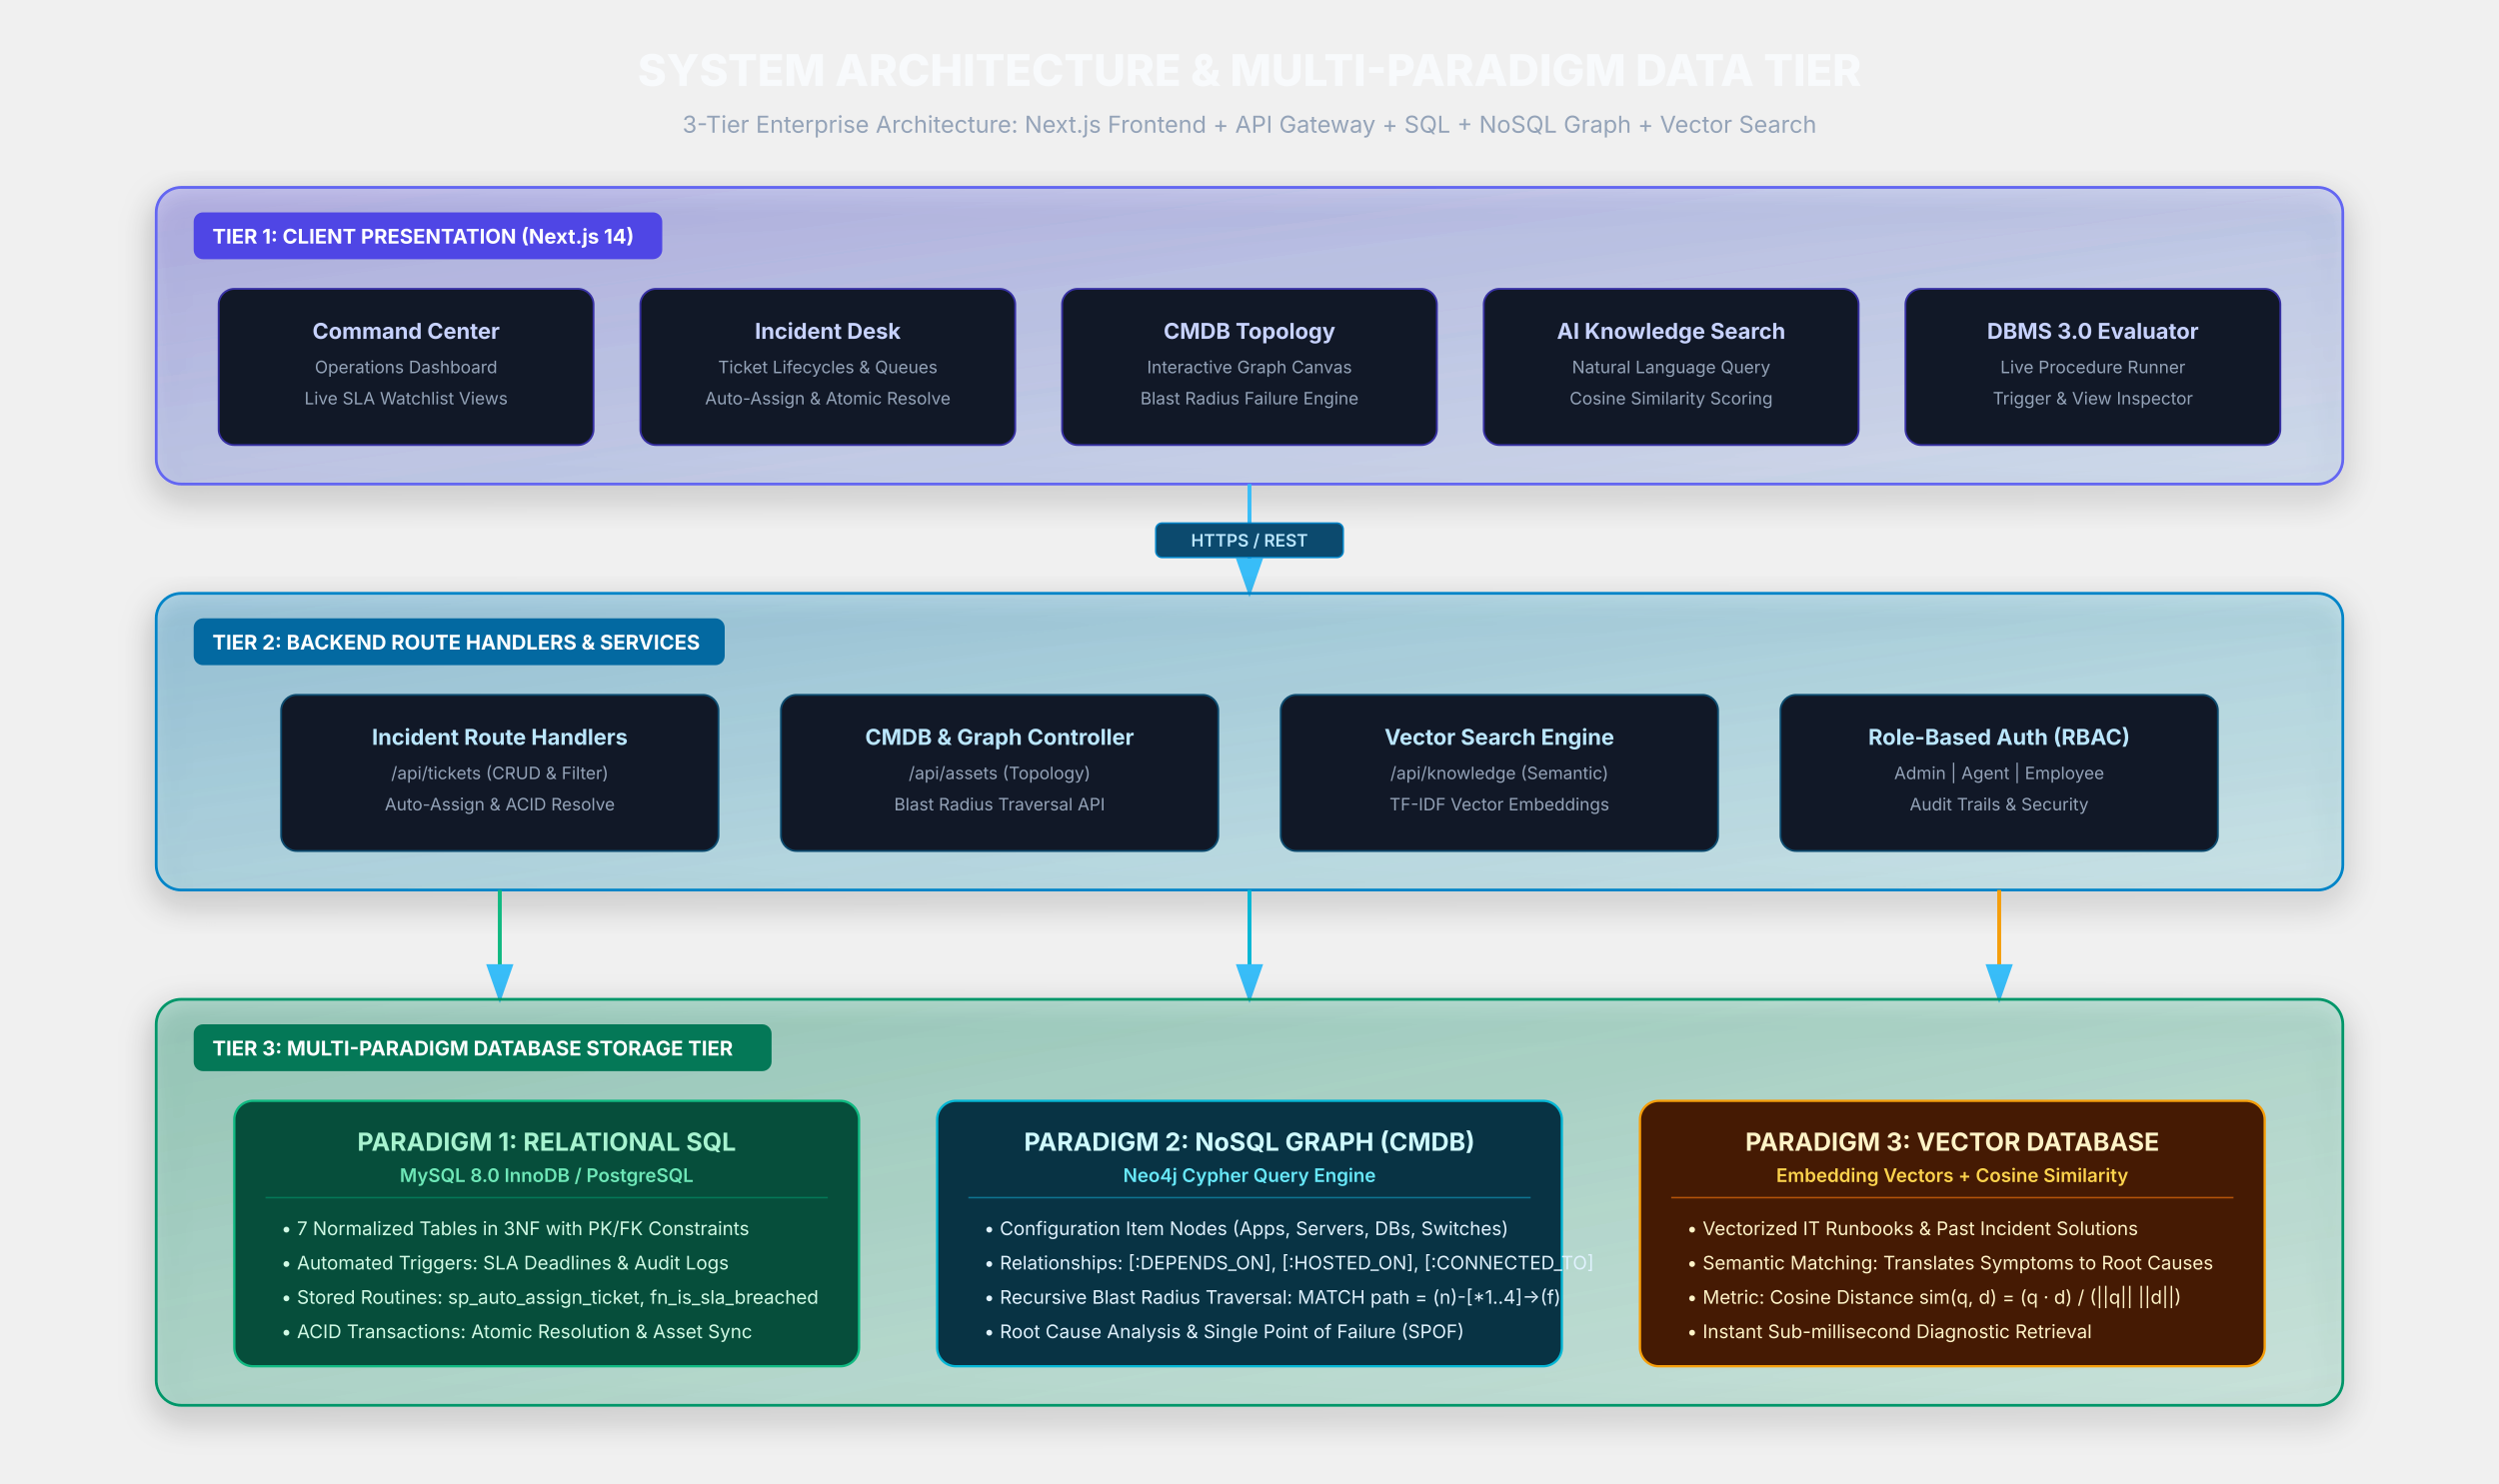
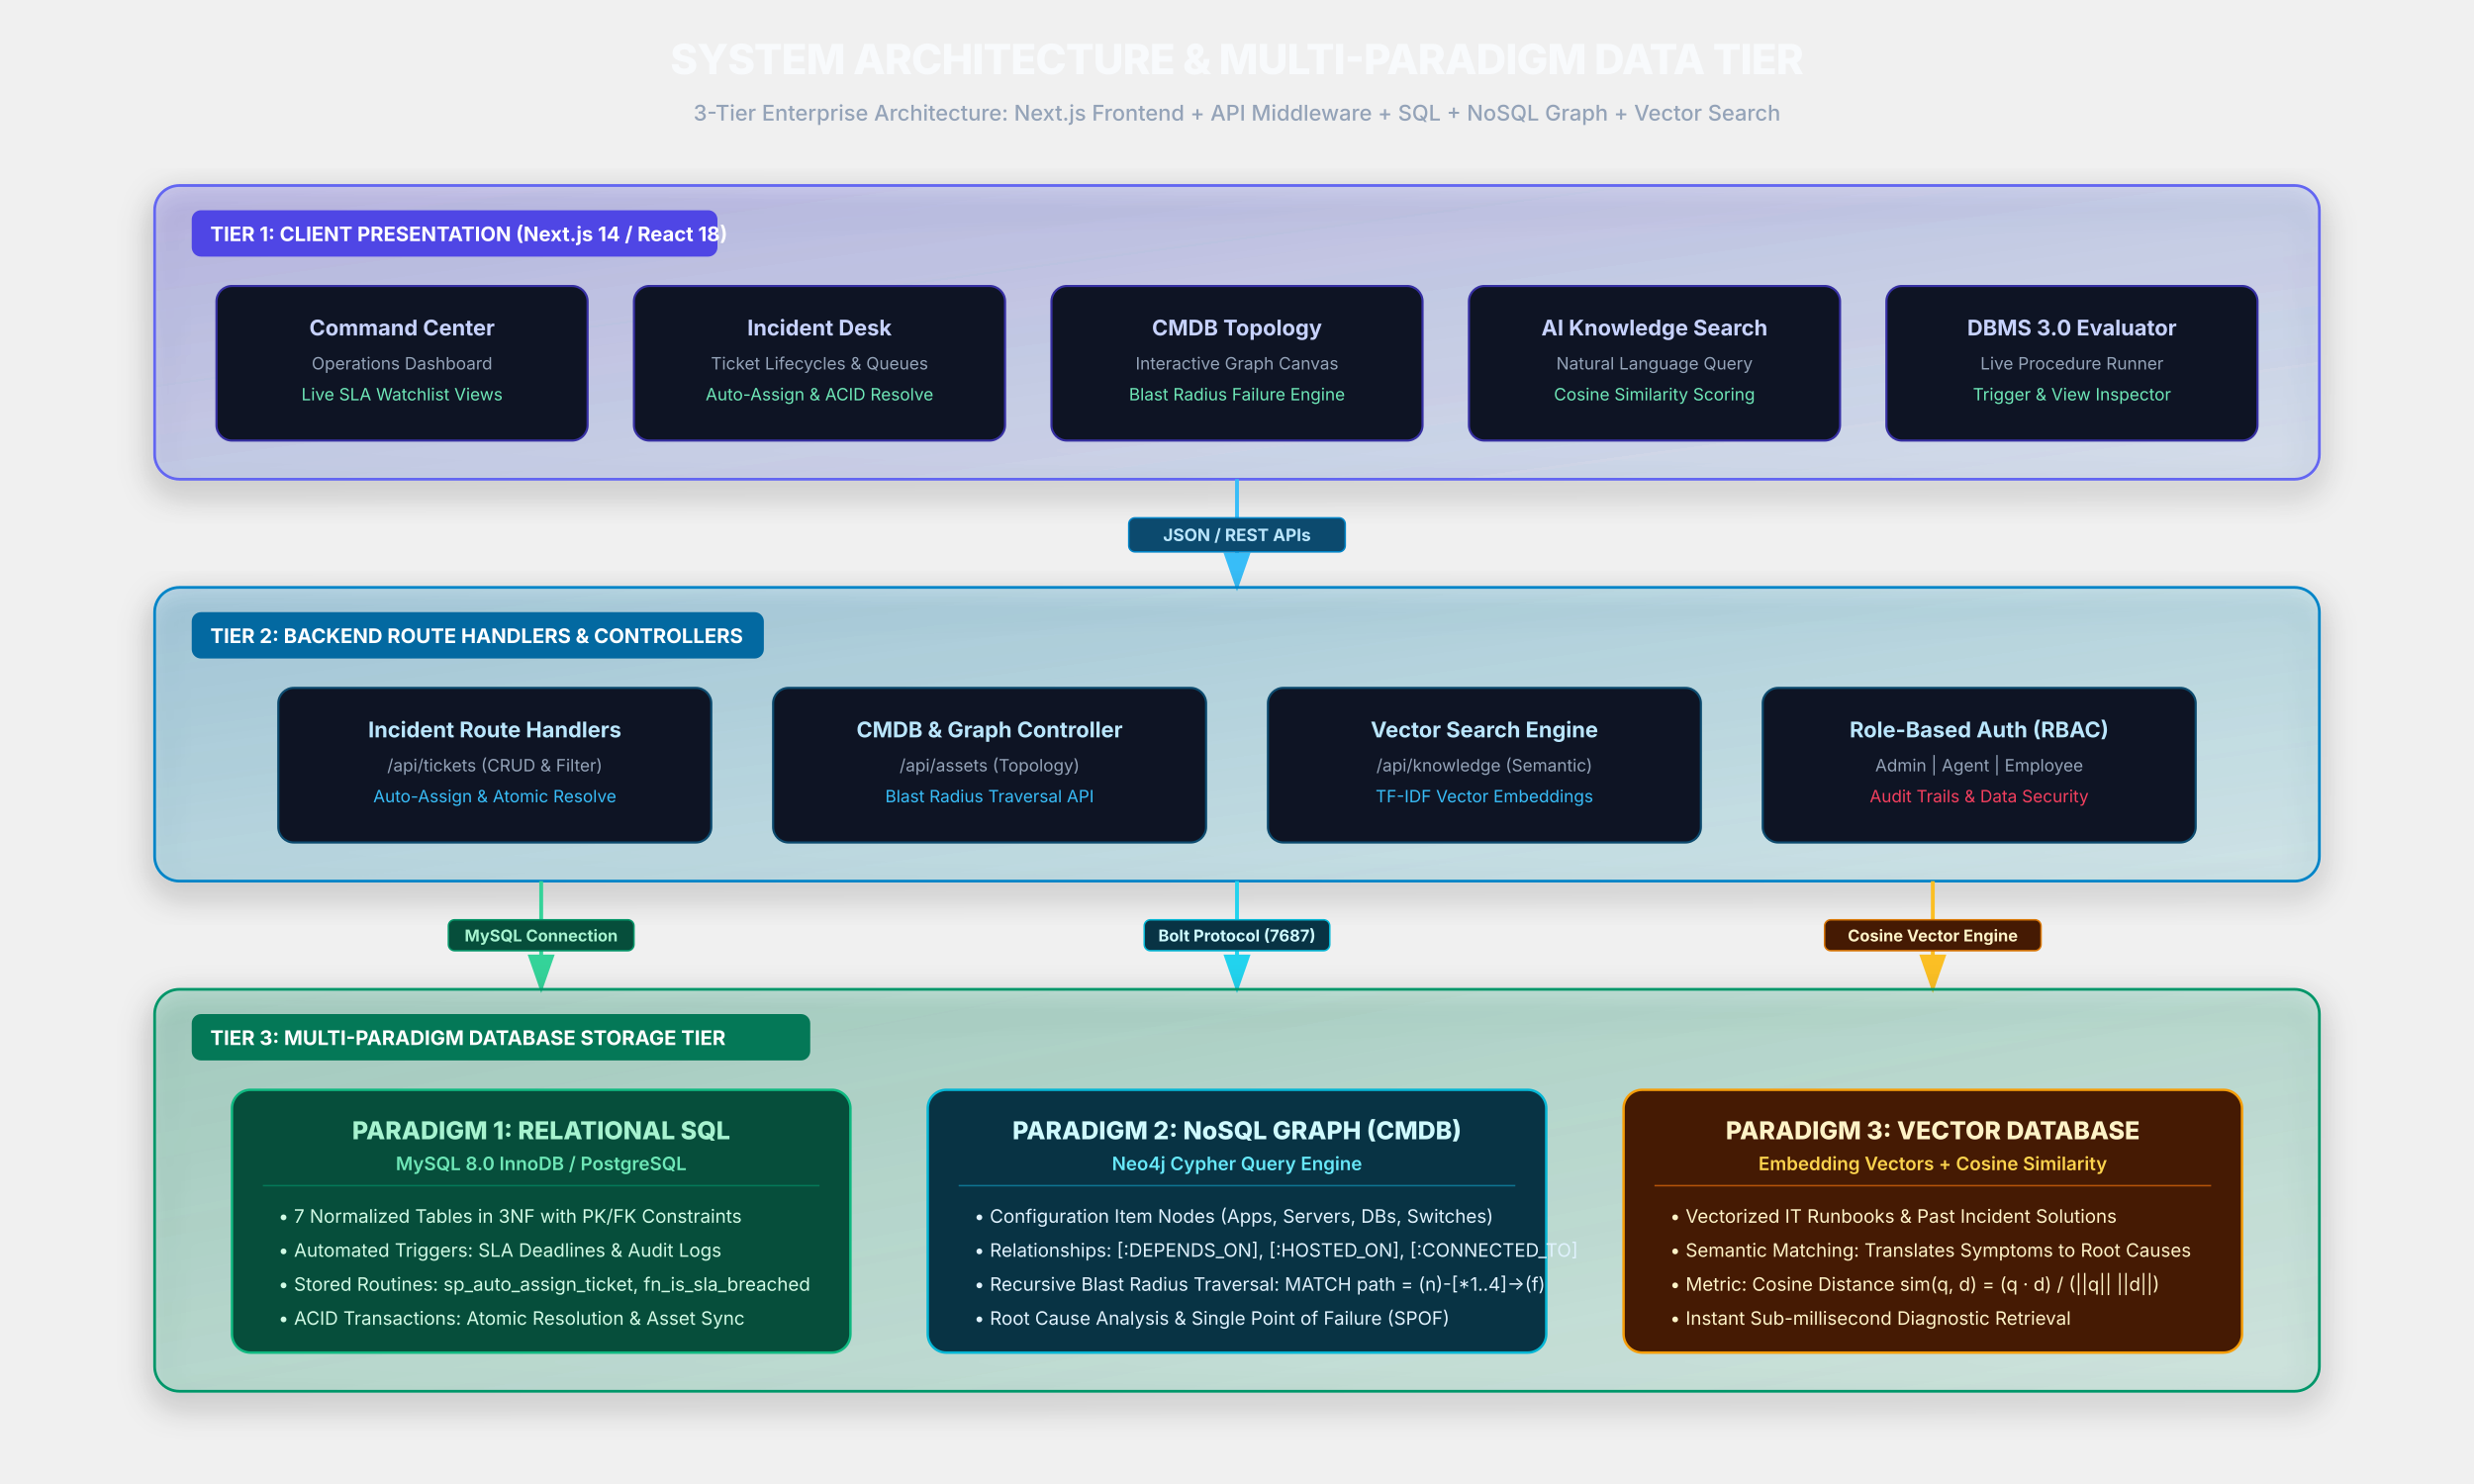
- <svg xmlns="http://www.w3.org/2000/svg" viewBox="0 0 1600 950" width="100%" height="100%" style="background-color: #080c16; font-family: 'Segoe UI', Inter, system-ui, sans-serif;">
+ <svg xmlns="http://www.w3.org/2000/svg" viewBox="0 0 1600 960" width="100%" height="100%" style="background-color: #060913; font-family: 'Segoe UI', Inter, -apple-system, sans-serif;">
  <defs>
    <linearGradient id="gradClient" x1="0%" y1="0%" x2="100%" y2="100%">
-       <stop offset="0%" stop-color="#4F46E5" stop-opacity="0.25" />
-       <stop offset="100%" stop-color="#3B82F6" stop-opacity="0.1" />
+       <stop offset="0%" stop-color="#4F46E5" stop-opacity="0.2" />
+       <stop offset="100%" stop-color="#3B82F6" stop-opacity="0.08" />
    </linearGradient>
    <linearGradient id="gradApi" x1="0%" y1="0%" x2="100%" y2="100%">
-       <stop offset="0%" stop-color="#0284C7" stop-opacity="0.25" />
-       <stop offset="100%" stop-color="#06B6D4" stop-opacity="0.1" />
+       <stop offset="0%" stop-color="#0284C7" stop-opacity="0.2" />
+       <stop offset="100%" stop-color="#06B6D4" stop-opacity="0.08" />
    </linearGradient>
    <linearGradient id="gradData" x1="0%" y1="0%" x2="100%" y2="100%">
-       <stop offset="0%" stop-color="#059669" stop-opacity="0.25" />
-       <stop offset="100%" stop-color="#10B981" stop-opacity="0.1" />
+       <stop offset="0%" stop-color="#059669" stop-opacity="0.2" />
+       <stop offset="100%" stop-color="#10B981" stop-opacity="0.08" />
    </linearGradient>
    <filter id="glowShadow" x="-10%" y="-10%" width="125%" height="125%">
-       <feDropShadow dx="0" dy="8" stdDeviation="10" flood-color="#000000" flood-opacity="0.7" />
+       <feDropShadow dx="0" dy="8" stdDeviation="10" flood-color="#000000" flood-opacity="0.8" />
    </filter>
    <marker id="arrowhead" markerWidth="10" markerHeight="7" refX="9" refY="3.5" orient="auto">
      <polygon points="0 0, 10 3.5, 0 7" fill="#38BDF8" />
    </marker>
+     <marker id="arrowheadEmerald" markerWidth="10" markerHeight="7" refX="9" refY="3.5" orient="auto">
+       <polygon points="0 0, 10 3.5, 0 7" fill="#34D399" />
+     </marker>
+     <marker id="arrowheadCyan" markerWidth="10" markerHeight="7" refX="9" refY="3.5" orient="auto">
+       <polygon points="0 0, 10 3.5, 0 7" fill="#22D3EE" />
+     </marker>
+     <marker id="arrowheadAmber" markerWidth="10" markerHeight="7" refX="9" refY="3.5" orient="auto">
+       <polygon points="0 0, 10 3.5, 0 7" fill="#FBBF24" />
+     </marker>
  </defs>
-   <text x="800" y="55" text-anchor="middle" fill="#F8FAFC" font-size="28" font-weight="800">
+   <text x="800" y="48" text-anchor="middle" fill="#F8FAFC" font-size="27" font-weight="800" letter-spacing="-0.5">
    SYSTEM ARCHITECTURE &amp; MULTI-PARADIGM DATA TIER
  </text>
-   <text x="800" y="85" text-anchor="middle" fill="#94A3B8" font-size="15">
-     3-Tier Enterprise Architecture: Next.js Frontend + API Gateway + SQL + NoSQL Graph + Vector Search
+   <text x="800" y="78" text-anchor="middle" fill="#94A3B8" font-size="14" font-weight="500">
+     3-Tier Enterprise Architecture: Next.js Frontend + API Middleware + SQL + NoSQL Graph + Vector Search
  </text>
  <g id="tier-client" transform="translate(100, 120)">
    <rect width="1400" height="190" rx="16" fill="url(#gradClient)" stroke="#6366F1" stroke-width="1.8" filter="url(#glowShadow)" />
-     <rect x="24" y="16" width="300" height="30" rx="6" fill="#4F46E5" />
-     <text x="36" y="36" fill="#FFFFFF" font-size="13" font-weight="700">TIER 1: CLIENT PRESENTATION (Next.js 14)</text>
+     <rect x="24" y="16" width="340" height="30" rx="6" fill="#4F46E5" />
+     <text x="36" y="36" fill="#FFFFFF" font-size="13" font-weight="700">TIER 1: CLIENT PRESENTATION (Next.js 14 / React 18)</text>
    <g transform="translate(40, 65)">
-       <rect width="240" height="100" rx="10" fill="#111827" stroke="#3730A3" stroke-width="1.2" />
+       <rect width="240" height="100" rx="10" fill="#0E1424" stroke="#3730A3" stroke-width="1.4" />
      <text x="120" y="32" text-anchor="middle" fill="#C7D2FE" font-size="14" font-weight="700">Command Center</text>
      <text x="120" y="54" text-anchor="middle" fill="#94A3B8" font-size="11">Operations Dashboard</text>
-       <text x="120" y="74" text-anchor="middle" fill="#94A3B8" font-size="11">Live SLA Watchlist Views</text>
+       <text x="120" y="74" text-anchor="middle" fill="#6EE7B7" font-size="11">Live SLA Watchlist Views</text>
    </g>
    <g transform="translate(310, 65)">
-       <rect width="240" height="100" rx="10" fill="#111827" stroke="#3730A3" stroke-width="1.2" />
+       <rect width="240" height="100" rx="10" fill="#0E1424" stroke="#3730A3" stroke-width="1.4" />
      <text x="120" y="32" text-anchor="middle" fill="#C7D2FE" font-size="14" font-weight="700">Incident Desk</text>
      <text x="120" y="54" text-anchor="middle" fill="#94A3B8" font-size="11">Ticket Lifecycles &amp; Queues</text>
-       <text x="120" y="74" text-anchor="middle" fill="#94A3B8" font-size="11">Auto-Assign &amp; Atomic Resolve</text>
+       <text x="120" y="74" text-anchor="middle" fill="#6EE7B7" font-size="11">Auto-Assign &amp; ACID Resolve</text>
    </g>
    <g transform="translate(580, 65)">
-       <rect width="240" height="100" rx="10" fill="#111827" stroke="#3730A3" stroke-width="1.2" />
+       <rect width="240" height="100" rx="10" fill="#0E1424" stroke="#3730A3" stroke-width="1.4" />
      <text x="120" y="32" text-anchor="middle" fill="#C7D2FE" font-size="14" font-weight="700">CMDB Topology</text>
      <text x="120" y="54" text-anchor="middle" fill="#94A3B8" font-size="11">Interactive Graph Canvas</text>
-       <text x="120" y="74" text-anchor="middle" fill="#94A3B8" font-size="11">Blast Radius Failure Engine</text>
+       <text x="120" y="74" text-anchor="middle" fill="#6EE7B7" font-size="11">Blast Radius Failure Engine</text>
    </g>
    <g transform="translate(850, 65)">
-       <rect width="240" height="100" rx="10" fill="#111827" stroke="#3730A3" stroke-width="1.2" />
+       <rect width="240" height="100" rx="10" fill="#0E1424" stroke="#3730A3" stroke-width="1.4" />
      <text x="120" y="32" text-anchor="middle" fill="#C7D2FE" font-size="14" font-weight="700">AI Knowledge Search</text>
      <text x="120" y="54" text-anchor="middle" fill="#94A3B8" font-size="11">Natural Language Query</text>
-       <text x="120" y="74" text-anchor="middle" fill="#94A3B8" font-size="11">Cosine Similarity Scoring</text>
+       <text x="120" y="74" text-anchor="middle" fill="#6EE7B7" font-size="11">Cosine Similarity Scoring</text>
    </g>
    <g transform="translate(1120, 65)">
-       <rect width="240" height="100" rx="10" fill="#111827" stroke="#3730A3" stroke-width="1.2" />
+       <rect width="240" height="100" rx="10" fill="#0E1424" stroke="#3730A3" stroke-width="1.4" />
      <text x="120" y="32" text-anchor="middle" fill="#C7D2FE" font-size="14" font-weight="700">DBMS 3.0 Evaluator</text>
      <text x="120" y="54" text-anchor="middle" fill="#94A3B8" font-size="11">Live Procedure Runner</text>
-       <text x="120" y="74" text-anchor="middle" fill="#94A3B8" font-size="11">Trigger &amp; View Inspector</text>
+       <text x="120" y="74" text-anchor="middle" fill="#6EE7B7" font-size="11">Trigger &amp; View Inspector</text>
    </g>
  </g>
  <line x1="800" y1="310" x2="800" y2="380" stroke="#38BDF8" stroke-width="2.5" marker-end="url(#arrowhead)" />
-   <rect x="740" y="335" width="120" height="22" rx="4" fill="#0C4A6E" stroke="#0284C7" stroke-width="1" />
-   <text x="800" y="350" text-anchor="middle" fill="#BAE6FD" font-size="11" font-weight="600">HTTPS / REST</text>
+   <rect x="730" y="335" width="140" height="22" rx="4" fill="#0C4A6E" stroke="#0284C7" stroke-width="1" />
+   <text x="800" y="350" text-anchor="middle" fill="#BAE6FD" font-size="11" font-weight="700">JSON / REST APIs</text>
  <g id="tier-api" transform="translate(100, 380)">
    <rect width="1400" height="190" rx="16" fill="url(#gradApi)" stroke="#0284C7" stroke-width="1.8" filter="url(#glowShadow)" />
-     <rect x="24" y="16" width="340" height="30" rx="6" fill="#0369A1" />
-     <text x="36" y="36" fill="#FFFFFF" font-size="13" font-weight="700">TIER 2: BACKEND ROUTE HANDLERS &amp; SERVICES</text>
+     <rect x="24" y="16" width="370" height="30" rx="6" fill="#0369A1" />
+     <text x="36" y="36" fill="#FFFFFF" font-size="13" font-weight="700">TIER 2: BACKEND ROUTE HANDLERS &amp; CONTROLLERS</text>
    <g transform="translate(80, 65)">
-       <rect width="280" height="100" rx="10" fill="#111827" stroke="#0C4A6E" stroke-width="1.2" />
+       <rect width="280" height="100" rx="10" fill="#0E1424" stroke="#0C4A6E" stroke-width="1.4" />
      <text x="140" y="32" text-anchor="middle" fill="#BAE6FD" font-size="14" font-weight="700">Incident Route Handlers</text>
      <text x="140" y="54" text-anchor="middle" fill="#94A3B8" font-size="11">/api/tickets (CRUD &amp; Filter)</text>
-       <text x="140" y="74" text-anchor="middle" fill="#94A3B8" font-size="11">Auto-Assign &amp; ACID Resolve</text>
+       <text x="140" y="74" text-anchor="middle" fill="#38BDF8" font-size="11">Auto-Assign &amp; Atomic Resolve</text>
    </g>
    <g transform="translate(400, 65)">
-       <rect width="280" height="100" rx="10" fill="#111827" stroke="#0C4A6E" stroke-width="1.2" />
+       <rect width="280" height="100" rx="10" fill="#0E1424" stroke="#0C4A6E" stroke-width="1.4" />
      <text x="140" y="32" text-anchor="middle" fill="#BAE6FD" font-size="14" font-weight="700">CMDB &amp; Graph Controller</text>
      <text x="140" y="54" text-anchor="middle" fill="#94A3B8" font-size="11">/api/assets (Topology)</text>
-       <text x="140" y="74" text-anchor="middle" fill="#94A3B8" font-size="11">Blast Radius Traversal API</text>
+       <text x="140" y="74" text-anchor="middle" fill="#38BDF8" font-size="11">Blast Radius Traversal API</text>
    </g>
    <g transform="translate(720, 65)">
-       <rect width="280" height="100" rx="10" fill="#111827" stroke="#0C4A6E" stroke-width="1.2" />
+       <rect width="280" height="100" rx="10" fill="#0E1424" stroke="#0C4A6E" stroke-width="1.4" />
      <text x="140" y="32" text-anchor="middle" fill="#BAE6FD" font-size="14" font-weight="700">Vector Search Engine</text>
      <text x="140" y="54" text-anchor="middle" fill="#94A3B8" font-size="11">/api/knowledge (Semantic)</text>
-       <text x="140" y="74" text-anchor="middle" fill="#94A3B8" font-size="11">TF-IDF Vector Embeddings</text>
+       <text x="140" y="74" text-anchor="middle" fill="#38BDF8" font-size="11">TF-IDF Vector Embeddings</text>
    </g>
    <g transform="translate(1040, 65)">
-       <rect width="280" height="100" rx="10" fill="#111827" stroke="#0C4A6E" stroke-width="1.2" />
+       <rect width="280" height="100" rx="10" fill="#0E1424" stroke="#0C4A6E" stroke-width="1.4" />
      <text x="140" y="32" text-anchor="middle" fill="#BAE6FD" font-size="14" font-weight="700">Role-Based Auth (RBAC)</text>
      <text x="140" y="54" text-anchor="middle" fill="#94A3B8" font-size="11">Admin | Agent | Employee</text>
-       <text x="140" y="74" text-anchor="middle" fill="#94A3B8" font-size="11">Audit Trails &amp; Security</text>
+       <text x="140" y="74" text-anchor="middle" fill="#F43F5E" font-size="11">Audit Trails &amp; Data Security</text>
    </g>
  </g>
-   <line x1="320" y1="570" x2="320" y2="640" stroke="#10B981" stroke-width="2.5" marker-end="url(#arrowhead)" />
-   <line x1="800" y1="570" x2="800" y2="640" stroke="#06B6D4" stroke-width="2.5" marker-end="url(#arrowhead)" />
-   <line x1="1280" y1="570" x2="1280" y2="640" stroke="#F59E0B" stroke-width="2.5" marker-end="url(#arrowhead)" />
+   <line x1="350" y1="570" x2="350" y2="640" stroke="#34D399" stroke-width="2.5" marker-end="url(#arrowheadEmerald)" />
+   <rect x="290" y="595" width="120" height="20" rx="4" fill="#064E3B" stroke="#059669" stroke-width="1" />
+   <text x="350" y="609" text-anchor="middle" fill="#A7F3D0" font-size="10.5" font-weight="700">MySQL Connection</text>
+   <line x1="800" y1="570" x2="800" y2="640" stroke="#22D3EE" stroke-width="2.5" marker-end="url(#arrowheadCyan)" />
+   <rect x="740" y="595" width="120" height="20" rx="4" fill="#083344" stroke="#06B6D4" stroke-width="1" />
+   <text x="800" y="609" text-anchor="middle" fill="#CFFAFE" font-size="10.5" font-weight="700">Bolt Protocol (7687)</text>
+   <line x1="1250" y1="570" x2="1250" y2="640" stroke="#FBBF24" stroke-width="2.5" marker-end="url(#arrowheadAmber)" />
+   <rect x="1180" y="595" width="140" height="20" rx="4" fill="#451A03" stroke="#D97706" stroke-width="1" />
+   <text x="1250" y="609" text-anchor="middle" fill="#FEF3C7" font-size="10.5" font-weight="700">Cosine Vector Engine</text>
  <g id="tier-database" transform="translate(100, 640)">
    <rect width="1400" height="260" rx="16" fill="url(#gradData)" stroke="#059669" stroke-width="1.8" filter="url(#glowShadow)" />
-     <rect x="24" y="16" width="370" height="30" rx="6" fill="#047857" />
+     <rect x="24" y="16" width="400" height="30" rx="6" fill="#047857" />
    <text x="36" y="36" fill="#FFFFFF" font-size="13" font-weight="700">TIER 3: MULTI-PARADIGM DATABASE STORAGE TIER</text>
    <g transform="translate(50, 65)">
-       <rect width="400" height="170" rx="12" fill="#064E3B" stroke="#10B981" stroke-width="1.5" />
-       <text x="200" y="32" text-anchor="middle" fill="#A7F3D0" font-size="16" font-weight="700">PARADIGM 1: RELATIONAL SQL</text>
+       <rect width="400" height="170" rx="12" fill="#064E3B" stroke="#10B981" stroke-width="1.6" />
+       <text x="200" y="32" text-anchor="middle" fill="#A7F3D0" font-size="16" font-weight="800">PARADIGM 1: RELATIONAL SQL</text>
      <text x="200" y="52" text-anchor="middle" fill="#6EE7B7" font-size="12" font-weight="600">MySQL 8.0 InnoDB / PostgreSQL</text>
      <line x1="20" y1="62" x2="380" y2="62" stroke="#047857" stroke-width="1" />
      <text x="30" y="86" fill="#D1FAE5" font-size="12">• 7 Normalized Tables in 3NF with PK/FK Constraints</text>
      <text x="30" y="108" fill="#D1FAE5" font-size="12">• Automated Triggers: SLA Deadlines &amp; Audit Logs</text>
      <text x="30" y="130" fill="#D1FAE5" font-size="12">• Stored Routines: sp_auto_assign_ticket, fn_is_sla_breached</text>
      <text x="30" y="152" fill="#D1FAE5" font-size="12">• ACID Transactions: Atomic Resolution &amp; Asset Sync</text>
    </g>
    <g transform="translate(500, 65)">
-       <rect width="400" height="170" rx="12" fill="#083344" stroke="#06B6D4" stroke-width="1.5" />
-       <text x="200" y="32" text-anchor="middle" fill="#CFFAFE" font-size="16" font-weight="700">PARADIGM 2: NoSQL GRAPH (CMDB)</text>
+       <rect width="400" height="170" rx="12" fill="#083344" stroke="#06B6D4" stroke-width="1.6" />
+       <text x="200" y="32" text-anchor="middle" fill="#CFFAFE" font-size="16" font-weight="800">PARADIGM 2: NoSQL GRAPH (CMDB)</text>
      <text x="200" y="52" text-anchor="middle" fill="#67E8F9" font-size="12" font-weight="600">Neo4j Cypher Query Engine</text>
      <line x1="20" y1="62" x2="380" y2="62" stroke="#0E7490" stroke-width="1" />
      <text x="30" y="86" fill="#E0F2FE" font-size="12">• Configuration Item Nodes (Apps, Servers, DBs, Switches)</text>
      <text x="30" y="108" fill="#E0F2FE" font-size="12">• Relationships: [:DEPENDS_ON], [:HOSTED_ON], [:CONNECTED_TO]</text>
      <text x="30" y="130" fill="#E0F2FE" font-size="12">• Recursive Blast Radius Traversal: MATCH path = (n)-[*1..4]-&gt;(f)</text>
      <text x="30" y="152" fill="#E0F2FE" font-size="12">• Root Cause Analysis &amp; Single Point of Failure (SPOF)</text>
    </g>
    <g transform="translate(950, 65)">
-       <rect width="400" height="170" rx="12" fill="#451A03" stroke="#F59E0B" stroke-width="1.5" />
-       <text x="200" y="32" text-anchor="middle" fill="#FEF3C7" font-size="16" font-weight="700">PARADIGM 3: VECTOR DATABASE</text>
+       <rect width="400" height="170" rx="12" fill="#451A03" stroke="#F59E0B" stroke-width="1.6" />
+       <text x="200" y="32" text-anchor="middle" fill="#FEF3C7" font-size="16" font-weight="800">PARADIGM 3: VECTOR DATABASE</text>
      <text x="200" y="52" text-anchor="middle" fill="#FCD34D" font-size="12" font-weight="600">Embedding Vectors + Cosine Similarity</text>
      <line x1="20" y1="62" x2="380" y2="62" stroke="#B45309" stroke-width="1" />
      <text x="30" y="86" fill="#FEF3C7" font-size="12">• Vectorized IT Runbooks &amp; Past Incident Solutions</text>
      <text x="30" y="108" fill="#FEF3C7" font-size="12">• Semantic Matching: Translates Symptoms to Root Causes</text>
      <text x="30" y="130" fill="#FEF3C7" font-size="12">• Metric: Cosine Distance sim(q, d) = (q · d) / (||q|| ||d||)</text>
      <text x="30" y="152" fill="#FEF3C7" font-size="12">• Instant Sub-millisecond Diagnostic Retrieval</text>
    </g>
  </g>
</svg>
